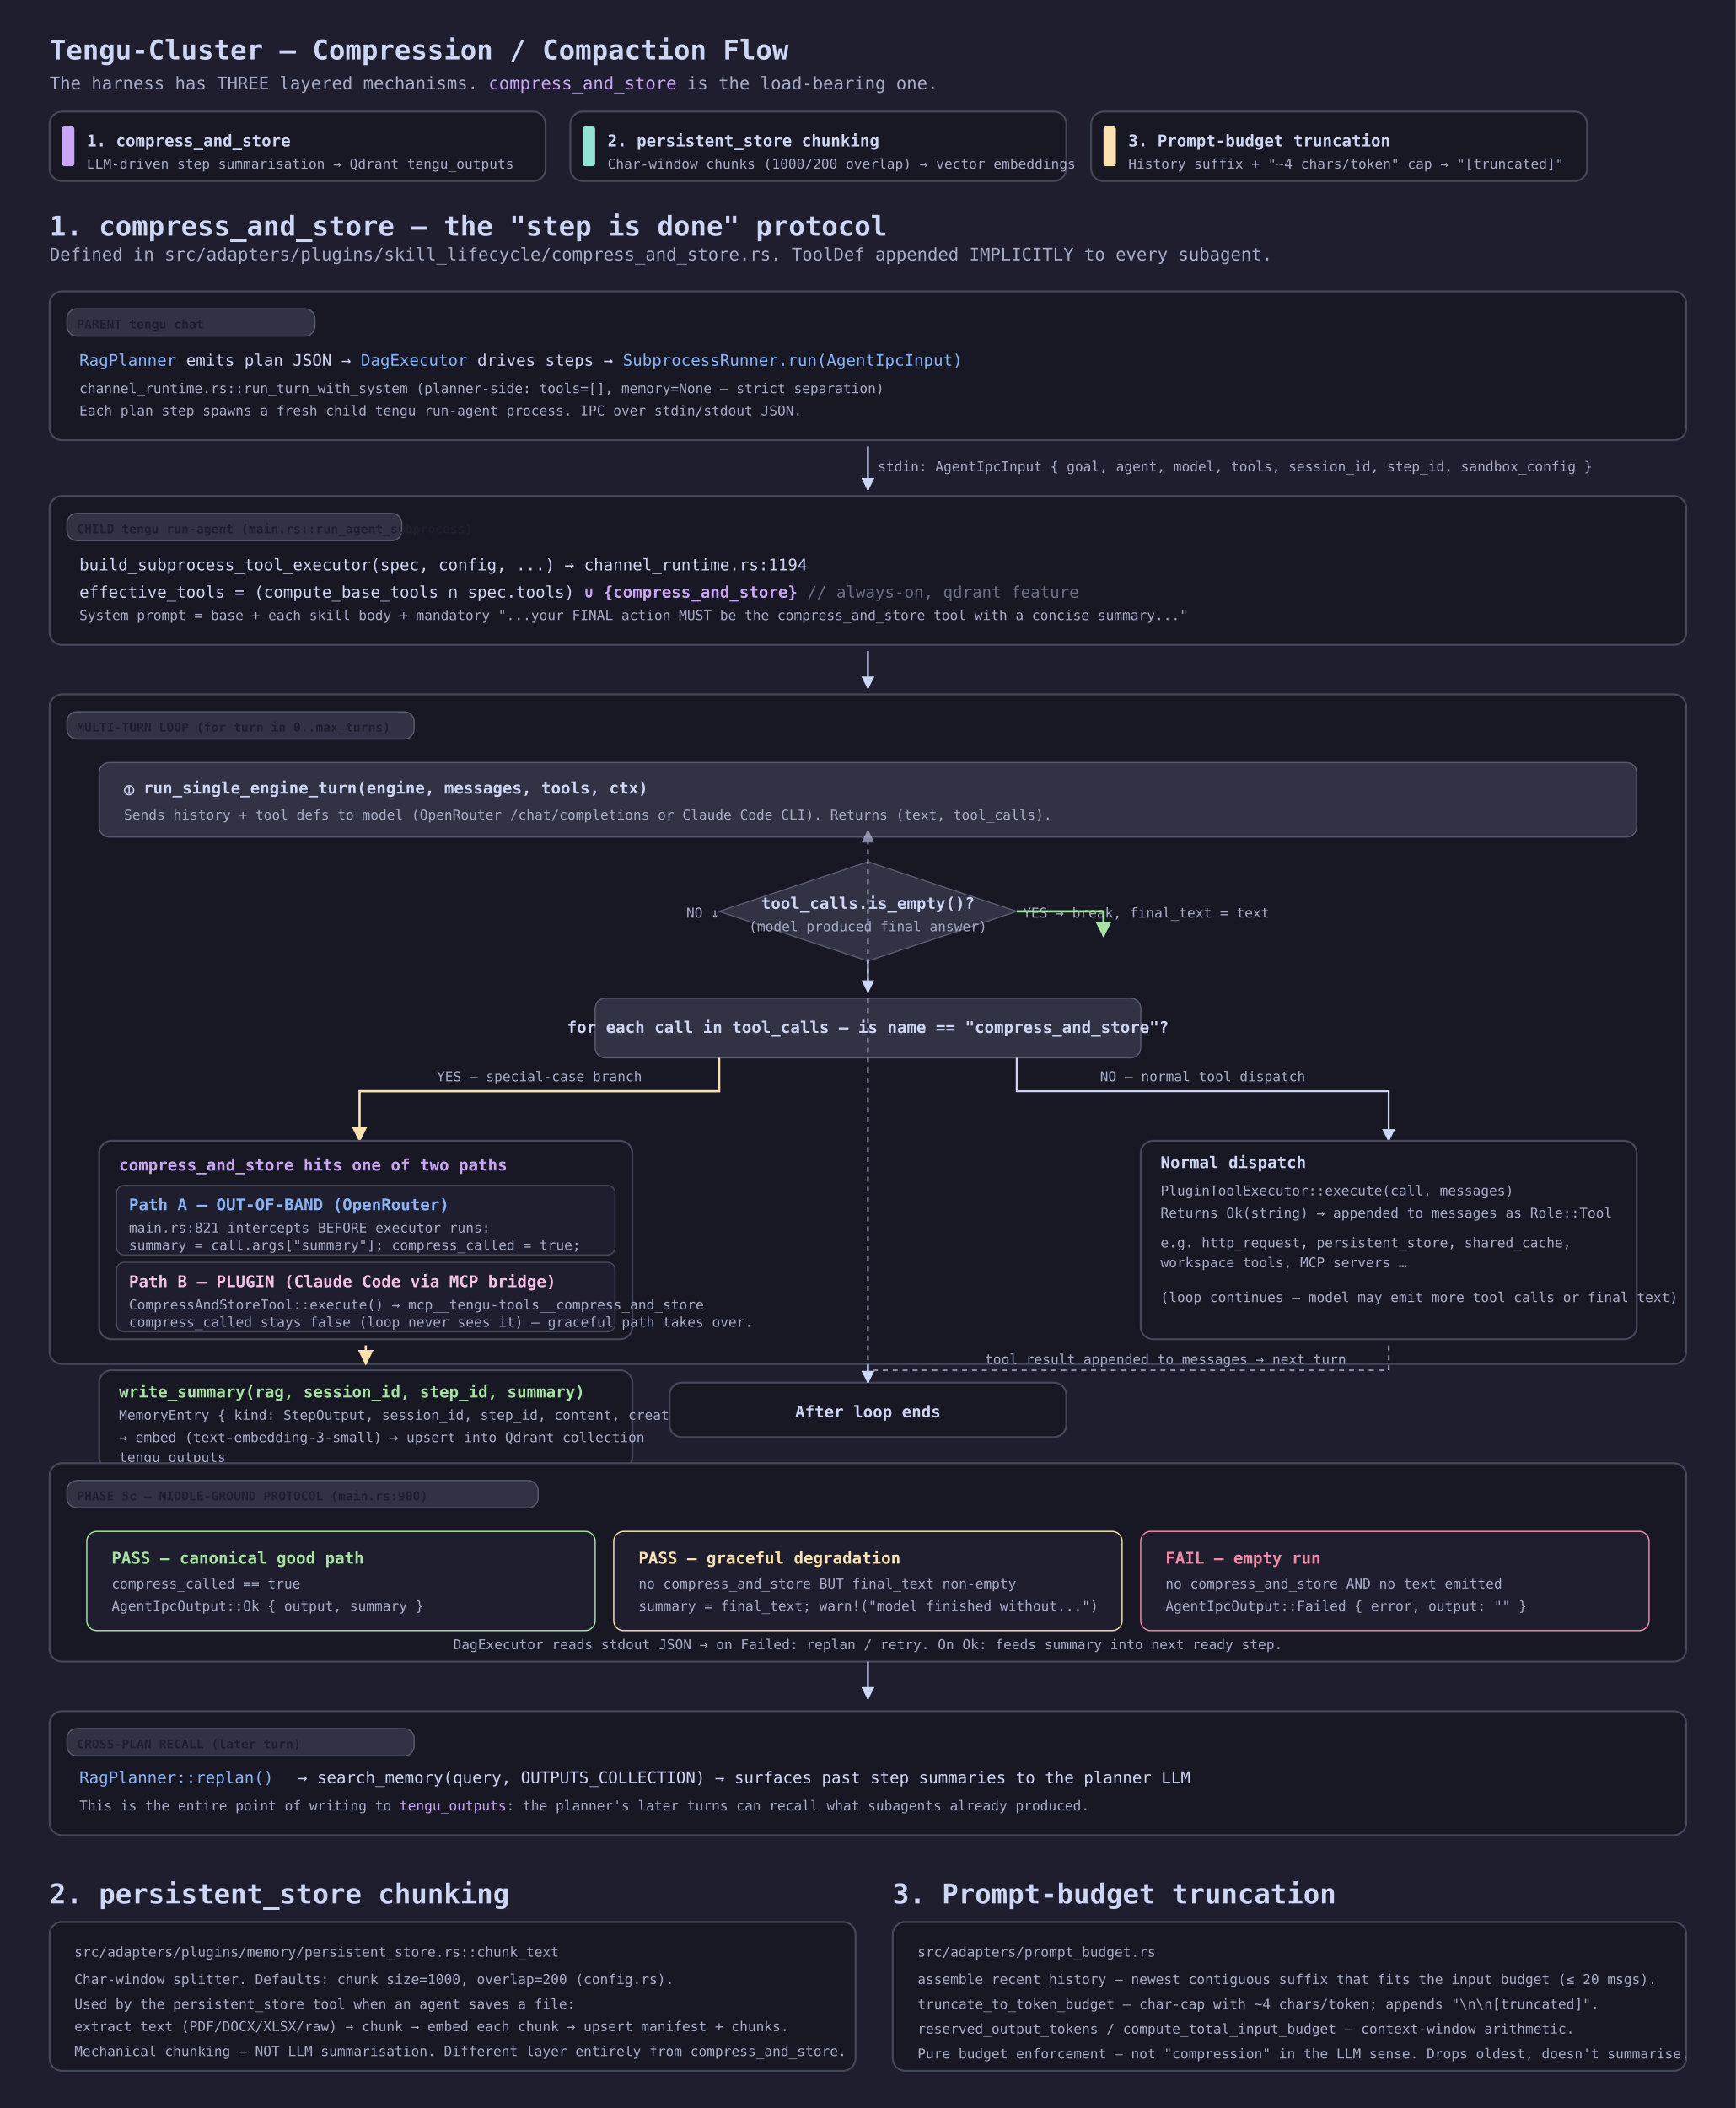
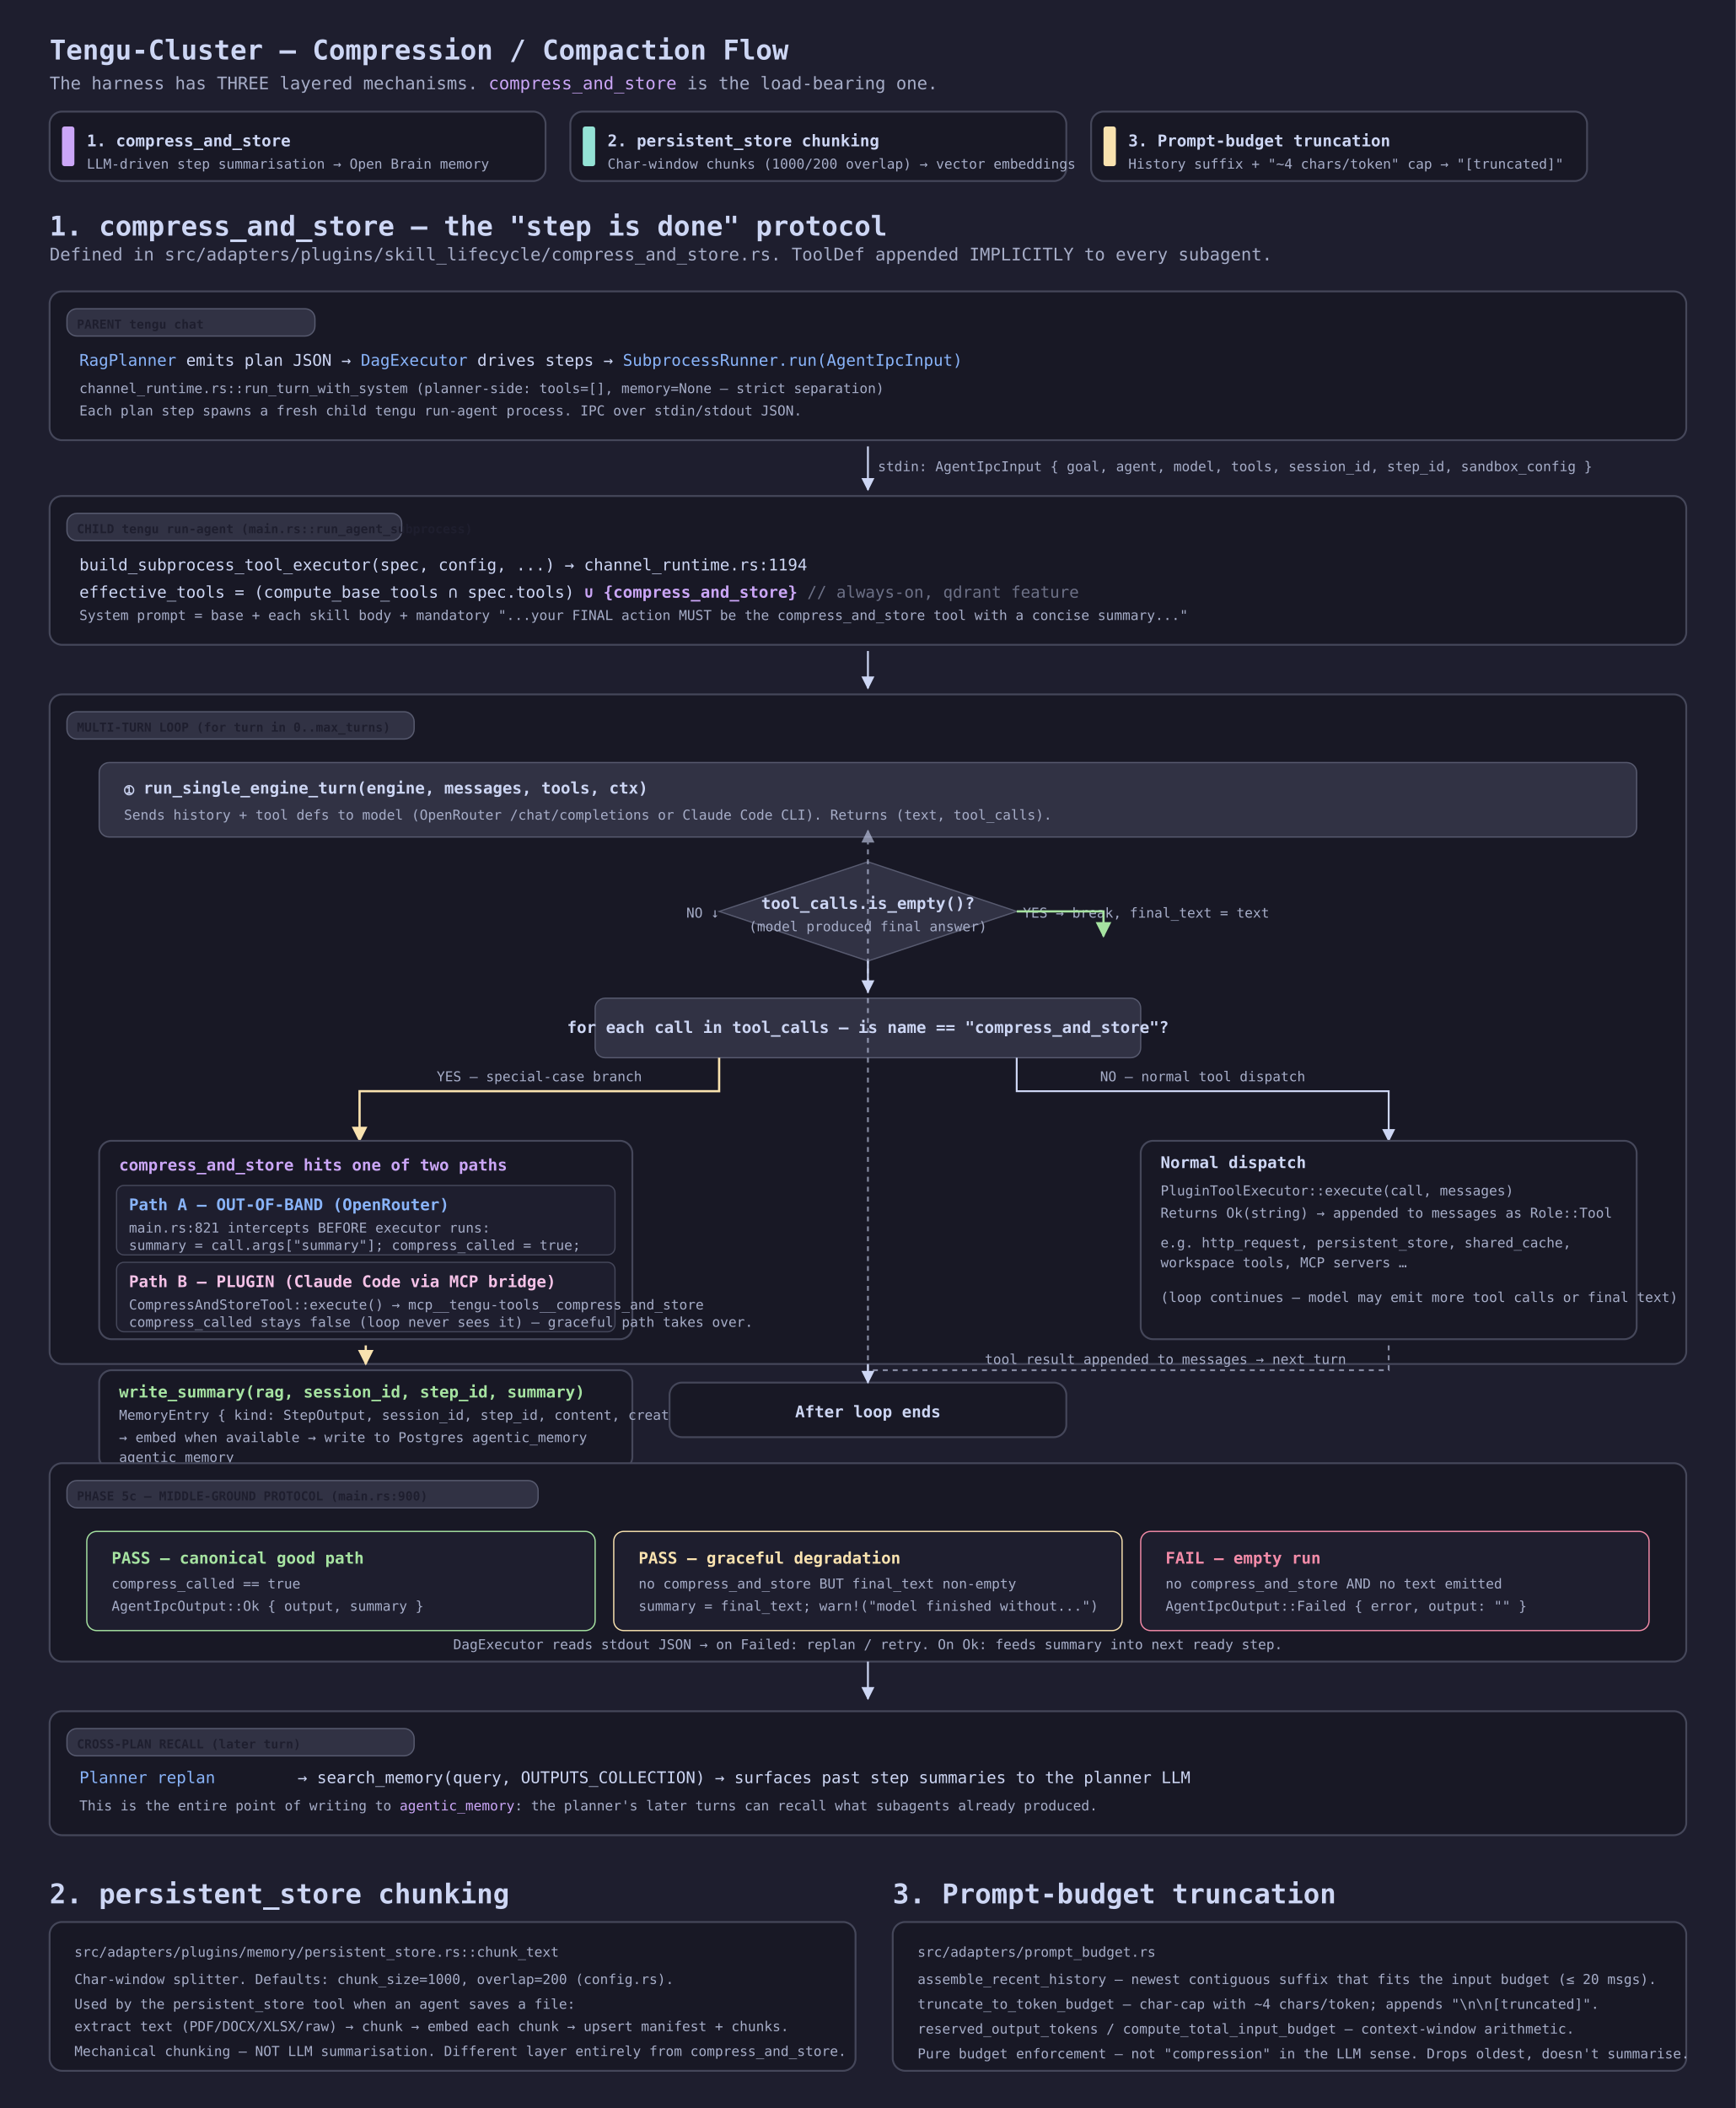
<svg xmlns="http://www.w3.org/2000/svg" viewBox="0 0 1400 1700" font-family="ui-monospace, SFMono-Regular, Menlo, monospace">
  <defs>
    <marker id="arr" viewBox="0 0 10 10" refX="9" refY="5" markerWidth="7" markerHeight="7" orient="auto-start-reverse">
      <path d="M0,0 L10,5 L0,10 z" fill="#cdd6f4" />
    </marker>
    <marker id="arrG" viewBox="0 0 10 10" refX="9" refY="5" markerWidth="7" markerHeight="7" orient="auto-start-reverse">
      <path d="M0,0 L10,5 L0,10 z" fill="#a6e3a1" />
    </marker>
    <marker id="arrR" viewBox="0 0 10 10" refX="9" refY="5" markerWidth="7" markerHeight="7" orient="auto-start-reverse">
      <path d="M0,0 L10,5 L0,10 z" fill="#f38ba8" />
    </marker>
    <marker id="arrY" viewBox="0 0 10 10" refX="9" refY="5" markerWidth="7" markerHeight="7" orient="auto-start-reverse">
      <path d="M0,0 L10,5 L0,10 z" fill="#f9e2af" />
    </marker>
    <style>
      .bg     { fill: #1e1e2e; }
      .panel  { fill: #181825; stroke: #45475a; stroke-width: 1.5; rx: 10; }
      .panelH { fill: #313244; stroke: #585b70; stroke-width: 1; rx: 8; }
      .accent { fill: #cba6f7; }
      .ok     { fill: #a6e3a1; }
      .warn   { fill: #f9e2af; }
      .err    { fill: #f38ba8; }
      .blue   { fill: #89b4fa; }
      .pink   { fill: #f5c2e7; }
      .teal   { fill: #94e2d5; }
      .muted  { fill: #6c7086; }
      text    { fill: #cdd6f4; font-size: 13px; }
      .title  { font-size: 22px; font-weight: 700; fill: #cdd6f4; }
      .sub    { font-size: 14px; fill: #a6adc8; }
      .small  { font-size: 11px; fill: #a6adc8; }
      .tag    { font-size: 10px; fill: #1e1e2e; font-weight: 700; }
      .mono   { font-family: ui-monospace, monospace; }
      .edge   { stroke: #cdd6f4; stroke-width: 1.5; fill: none; }
      .edgeG  { stroke: #a6e3a1; stroke-width: 1.8; fill: none; }
      .edgeR  { stroke: #f38ba8; stroke-width: 1.8; fill: none; }
      .edgeY  { stroke: #f9e2af; stroke-width: 1.8; fill: none; }
      .dash   { stroke-dasharray: 4 4; }
    </style>
  </defs>
  <rect class="bg" width="1400" height="1700" />
  <text x="40" y="48" class="title">Tengu-Cluster — Compression / Compaction Flow</text>
  <text x="40" y="72" class="sub">The harness has THREE layered mechanisms. <tspan class="accent">compress_and_store</tspan> is the load-bearing one.</text>
  <g transform="translate(40,90)">
    <rect class="panel" width="400" height="56" />
    <rect x="10" y="12" width="10" height="32" rx="2" class="accent" />
    <text x="30" y="28" font-weight="700">1. compress_and_store</text>
-     <text x="30" y="46" class="small">LLM-driven step summarisation → Qdrant tengu_outputs</text>
+     <text x="30" y="46" class="small">LLM-driven step summarisation → Open Brain memory</text>
  </g>
  <g transform="translate(460,90)">
    <rect class="panel" width="400" height="56" />
    <rect x="10" y="12" width="10" height="32" rx="2" class="teal" />
    <text x="30" y="28" font-weight="700">2. persistent_store chunking</text>
    <text x="30" y="46" class="small">Char-window chunks (1000/200 overlap) → vector embeddings</text>
  </g>
  <g transform="translate(880,90)">
    <rect class="panel" width="400" height="56" />
    <rect x="10" y="12" width="10" height="32" rx="2" class="warn" />
    <text x="30" y="28" font-weight="700">3. Prompt-budget truncation</text>
    <text x="30" y="46" class="small">History suffix + "~4 chars/token" cap → "[truncated]"</text>
  </g>
  <text x="40" y="190" class="title accent">1. compress_and_store — the "step is done" protocol</text>
  <text x="40" y="210" class="sub">Defined in <tspan class="mono">src/adapters/plugins/skill_lifecycle/compress_and_store.rs</tspan>. ToolDef appended IMPLICITLY to every subagent.</text>
  <g transform="translate(40,235)">
    <rect class="panel" width="1320" height="120" />
    <rect class="panelH" x="14" y="14" width="200" height="22" />
    <text x="22" y="30" class="tag">PARENT  tengu chat</text>
    <text x="24" y="60" font-size="13">
      <tspan class="mono blue">RagPlanner</tspan> emits plan JSON  →  <tspan class="mono blue">DagExecutor</tspan> drives steps  →  <tspan class="mono blue">SubprocessRunner.run(AgentIpcInput)</tspan>
    </text>
    <text x="24" y="82" class="small mono">channel_runtime.rs::run_turn_with_system  (planner-side: tools=[], memory=None — strict separation)</text>
    <text x="24" y="100" class="small">Each plan step spawns a fresh child <tspan class="mono">tengu run-agent</tspan> process. IPC over stdin/stdout JSON.</text>
  </g>
  <path class="edge" d="M 700 360 L 700 395" marker-end="url(#arr)" />
  <text x="708" y="380" class="small">stdin: AgentIpcInput { goal, agent, model, tools, session_id, step_id, sandbox_config }</text>
  <g transform="translate(40,400)">
    <rect class="panel" width="1320" height="120" />
    <rect class="panelH" x="14" y="14" width="270" height="22" />
    <text x="22" y="30" class="tag">CHILD  tengu run-agent  (main.rs::run_agent_subprocess)</text>
    <text x="24" y="60" font-size="13" class="mono">build_subprocess_tool_executor(spec, config, ...)  →  channel_runtime.rs:1194</text>
    <text x="24" y="82" font-size="13">effective_tools = (compute_base_tools ∩ spec.tools) <tspan font-weight="700" class="accent">∪ {compress_and_store}</tspan>
      <tspan class="muted">// always-on, qdrant feature</tspan>
    </text>
    <text x="24" y="100" class="small">System prompt = base + each skill body + mandatory <tspan class="mono">"...your FINAL action MUST be the compress_and_store tool with a concise summary..."</tspan>
    </text>
  </g>
  <path class="edge" d="M 700 525 L 700 555" marker-end="url(#arr)" />
  <g transform="translate(40,560)">
    <rect class="panel" width="1320" height="540" />
    <rect class="panelH" x="14" y="14" width="280" height="22" />
    <text x="22" y="30" class="tag">MULTI-TURN LOOP   (for turn in 0..max_turns)</text>
    <g transform="translate(40,55)">
      <rect class="panelH" width="1240" height="60" rx="8" />
      <text x="20" y="25" font-weight="700">① run_single_engine_turn(engine, messages, tools, ctx)</text>
      <text x="20" y="46" class="small">Sends history + tool defs to model (OpenRouter <tspan class="mono">/chat/completions</tspan> or Claude Code CLI). Returns <tspan class="mono">(text, tool_calls)</tspan>.</text>
    </g>
    <g transform="translate(540,135)">
      <polygon points="120,0 240,40 120,80 0,40" fill="#313244" stroke="#585b70" />
      <text x="120" y="38" text-anchor="middle" font-weight="700">tool_calls.is_empty()?</text>
      <text x="120" y="56" text-anchor="middle" class="small">(model produced final answer)</text>
    </g>
    <text x="785" y="180" class="small ok">YES → break, final_text = text</text>
    <path class="edgeG" d="M 780 175 L 850 175 L 850 195" marker-end="url(#arrG)" />
    <text x="540" y="180" text-anchor="end" class="small">NO ↓</text>
    <path class="edge" d="M 660 215 L 660 240" marker-end="url(#arr)" />
    <g transform="translate(440,245)">
      <rect width="440" height="48" rx="8" fill="#313244" stroke="#585b70" />
      <text x="220" y="28" text-anchor="middle" font-weight="700">for each call in tool_calls — is name == "compress_and_store"?</text>
    </g>
    <path class="edgeY" d="M 540 293 L 540 320 L 250 320 L 250 360" marker-end="url(#arrY)" />
    <text x="395" y="312" text-anchor="middle" class="warn small">YES — special-case branch</text>
    <path class="edge" d="M 780 293 L 780 320 L 1080 320 L 1080 360" marker-end="url(#arr)" />
    <text x="930" y="312" text-anchor="middle" class="small">NO — normal tool dispatch</text>
    <g transform="translate(40,360)">
      <rect class="panel" width="430" height="160" fill="#181825" stroke="#cba6f7" />
      <text x="16" y="24" font-weight="700" class="accent">compress_and_store hits one of two paths</text>
      <rect x="14" y="36" width="402" height="56" rx="6" fill="#1e1e2e" stroke="#45475a" />
      <text x="24" y="56" font-weight="700" class="blue">Path A — OUT-OF-BAND  (OpenRouter)</text>
      <text x="24" y="74" class="small">main.rs:821 intercepts BEFORE executor runs:</text>
      <text x="24" y="88" class="small mono">summary = call.args["summary"]; compress_called = true;</text>
      <rect x="14" y="98" width="402" height="56" rx="6" fill="#1e1e2e" stroke="#45475a" />
      <text x="24" y="118" font-weight="700" class="pink">Path B — PLUGIN  (Claude Code via MCP bridge)</text>
      <text x="24" y="136" class="small mono">CompressAndStoreTool::execute()  → mcp__tengu-tools__compress_and_store</text>
      <text x="24" y="150" class="small">compress_called stays false (loop never sees it) — graceful path takes over.</text>
    </g>
    <path class="edgeY" d="M 255 525 L 255 540" marker-end="url(#arrY)" />
    <g transform="translate(40,545)">
      <rect class="panel" width="430" height="80" fill="#181825" stroke="#a6e3a1" />
      <text x="16" y="22" font-weight="700" class="ok">write_summary(rag, session_id, step_id, summary)</text>
      <text x="16" y="40" class="small mono">MemoryEntry { kind: StepOutput, session_id, step_id, content, created_at }</text>
-       <text x="16" y="58" class="small">→ embed (text-embedding-3-small) → upsert into Qdrant collection</text>
-       <text x="16" y="74" class="small mono accent">tengu_outputs</text>
+       <text x="16" y="58" class="small">→ embed when available → write to Postgres agentic_memory</text>
+       <text x="16" y="74" class="small mono accent">agentic_memory</text>
    </g>
    <g transform="translate(880,360)">
      <rect class="panel" width="400" height="160" />
      <text x="16" y="22" font-weight="700">Normal dispatch</text>
      <text x="16" y="44" class="small mono">PluginToolExecutor::execute(call, messages)</text>
      <text x="16" y="62" class="small">Returns Ok(string) → appended to <tspan class="mono">messages</tspan> as Role::Tool</text>
      <text x="16" y="86" class="small">e.g. http_request, persistent_store, shared_cache,</text>
      <text x="16" y="102" class="small">workspace tools, MCP servers …</text>
      <text x="16" y="130" class="small muted">(loop continues — model may emit more tool calls or final text)</text>
    </g>
    <path class="edge dash" d="M 1080 525 L 1080 545 L 660 545 L 660 110" marker-end="url(#arr)" opacity="0.6" />
    <text x="900" y="540" text-anchor="middle" class="small muted">tool result appended to messages → next turn</text>
  </g>
  <g transform="translate(540,1115)">
    <rect class="panel" width="320" height="44" />
    <text x="160" y="28" text-anchor="middle" font-weight="700">After loop ends</text>
  </g>
  <path class="edge" d="M 700 1100 L 700 1115" marker-end="url(#arr)" />
  <g transform="translate(40,1180)">
    <rect class="panel" width="1320" height="160" />
    <rect class="panelH" x="14" y="14" width="380" height="22" />
    <text x="22" y="30" class="tag">PHASE 5c — MIDDLE-GROUND PROTOCOL  (main.rs:900)</text>
    <g transform="translate(30,55)">
      <rect width="410" height="80" rx="8" fill="#1e1e2e" stroke="#a6e3a1" />
      <text x="20" y="26" font-weight="700" class="ok">PASS — canonical good path</text>
      <text x="20" y="46" class="small">compress_called == true</text>
      <text x="20" y="64" class="small mono">AgentIpcOutput::Ok { output, summary }</text>
    </g>
    <g transform="translate(455,55)">
      <rect width="410" height="80" rx="8" fill="#1e1e2e" stroke="#f9e2af" />
      <text x="20" y="26" font-weight="700" class="warn">PASS — graceful degradation</text>
      <text x="20" y="46" class="small">no compress_and_store BUT final_text non-empty</text>
      <text x="20" y="64" class="small mono">summary = final_text;  warn!("model finished without...")</text>
    </g>
    <g transform="translate(880,55)">
      <rect width="410" height="80" rx="8" fill="#1e1e2e" stroke="#f38ba8" />
      <text x="20" y="26" font-weight="700" class="err">FAIL — empty run</text>
      <text x="20" y="46" class="small">no compress_and_store AND no text emitted</text>
      <text x="20" y="64" class="small mono">AgentIpcOutput::Failed { error, output: "" }</text>
    </g>
    <text x="660" y="150" text-anchor="middle" class="small muted">DagExecutor reads stdout JSON → on Failed: replan / retry. On Ok: feeds summary into next ready step.</text>
  </g>
  <path class="edge" d="M 700 1340 L 700 1370" marker-end="url(#arr)" />
  <g transform="translate(40,1380)">
    <rect class="panel" width="1320" height="100" />
    <rect class="panelH" x="14" y="14" width="280" height="22" />
    <text x="22" y="30" class="tag">CROSS-PLAN RECALL  (later turn)</text>
-     <text x="24" y="58" class="mono blue">RagPlanner::replan()</text>
+     <text x="24" y="58" class="mono blue">Planner replan</text>
    <text x="200" y="58"> →  <tspan class="mono">search_memory(query, OUTPUTS_COLLECTION)</tspan>  →  surfaces past step summaries to the planner LLM</text>
-     <text x="24" y="80" class="small">This is the entire point of writing to <tspan class="mono accent">tengu_outputs</tspan>: the planner's later turns can recall what subagents already produced.</text>
+     <text x="24" y="80" class="small">This is the entire point of writing to <tspan class="mono accent">agentic_memory</tspan>: the planner's later turns can recall what subagents already produced.</text>
  </g>
  <text x="40" y="1535" class="title teal">2. persistent_store chunking</text>
  <g transform="translate(40,1550)">
    <rect class="panel" width="650" height="120" />
    <text x="20" y="28" class="small mono">src/adapters/plugins/memory/persistent_store.rs::chunk_text</text>
    <text x="20" y="50" class="small">Char-window splitter. Defaults: <tspan class="mono">chunk_size=1000, overlap=200</tspan> (config.rs).</text>
    <text x="20" y="70" class="small">Used by the <tspan class="mono">persistent_store</tspan> tool when an agent saves a file:</text>
    <text x="20" y="88" class="small">extract text (PDF/DOCX/XLSX/raw) → chunk → embed each chunk → upsert manifest + chunks.</text>
    <text x="20" y="108" class="small muted">Mechanical chunking — NOT LLM summarisation. Different layer entirely from compress_and_store.</text>
  </g>
  <text x="720" y="1535" class="title warn">3. Prompt-budget truncation</text>
  <g transform="translate(720,1550)">
    <rect class="panel" width="640" height="120" />
    <text x="20" y="28" class="small mono">src/adapters/prompt_budget.rs</text>
    <text x="20" y="50" class="small">
      <tspan class="mono">assemble_recent_history</tspan> — newest contiguous suffix that fits the input budget (≤ 20 msgs).</text>
    <text x="20" y="70" class="small">
      <tspan class="mono">truncate_to_token_budget</tspan> — char-cap with ~4 chars/token; appends <tspan class="mono">"\n\n[truncated]"</tspan>.</text>
    <text x="20" y="90" class="small">
      <tspan class="mono">reserved_output_tokens / compute_total_input_budget</tspan> — context-window arithmetic.</text>
    <text x="20" y="110" class="small muted">Pure budget enforcement — not "compression" in the LLM sense. Drops oldest, doesn't summarise.</text>
  </g>
</svg>
